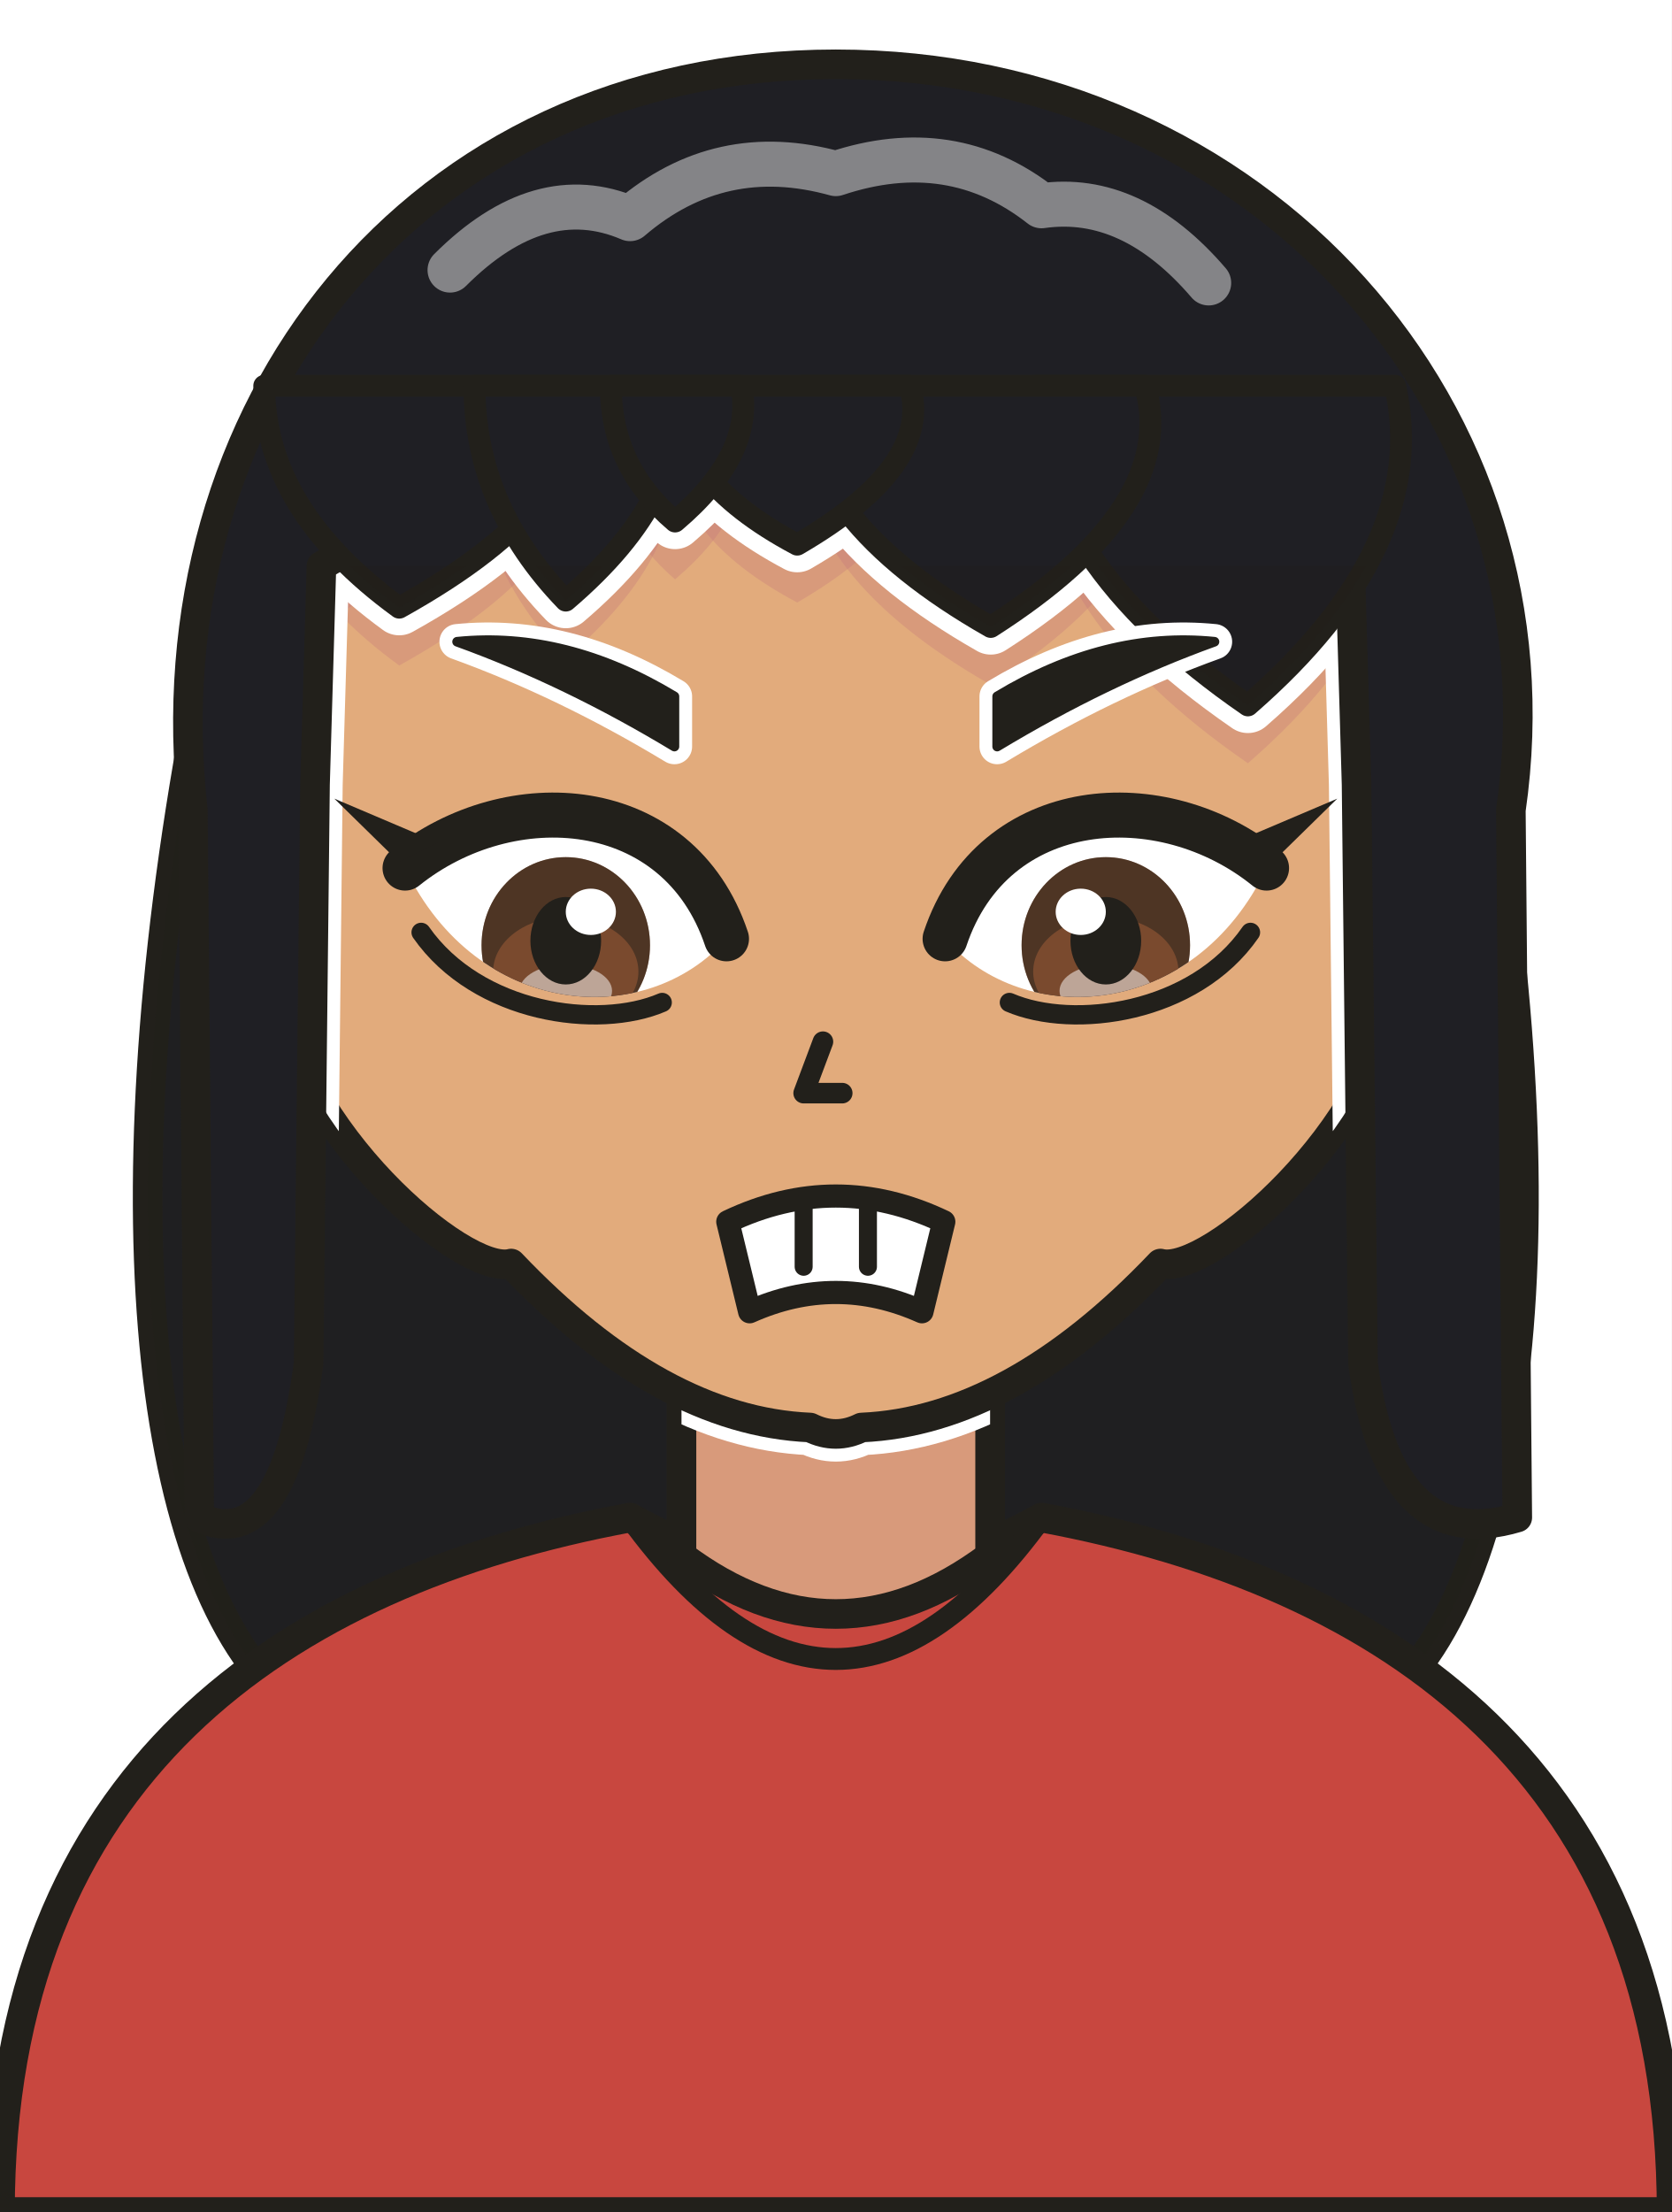
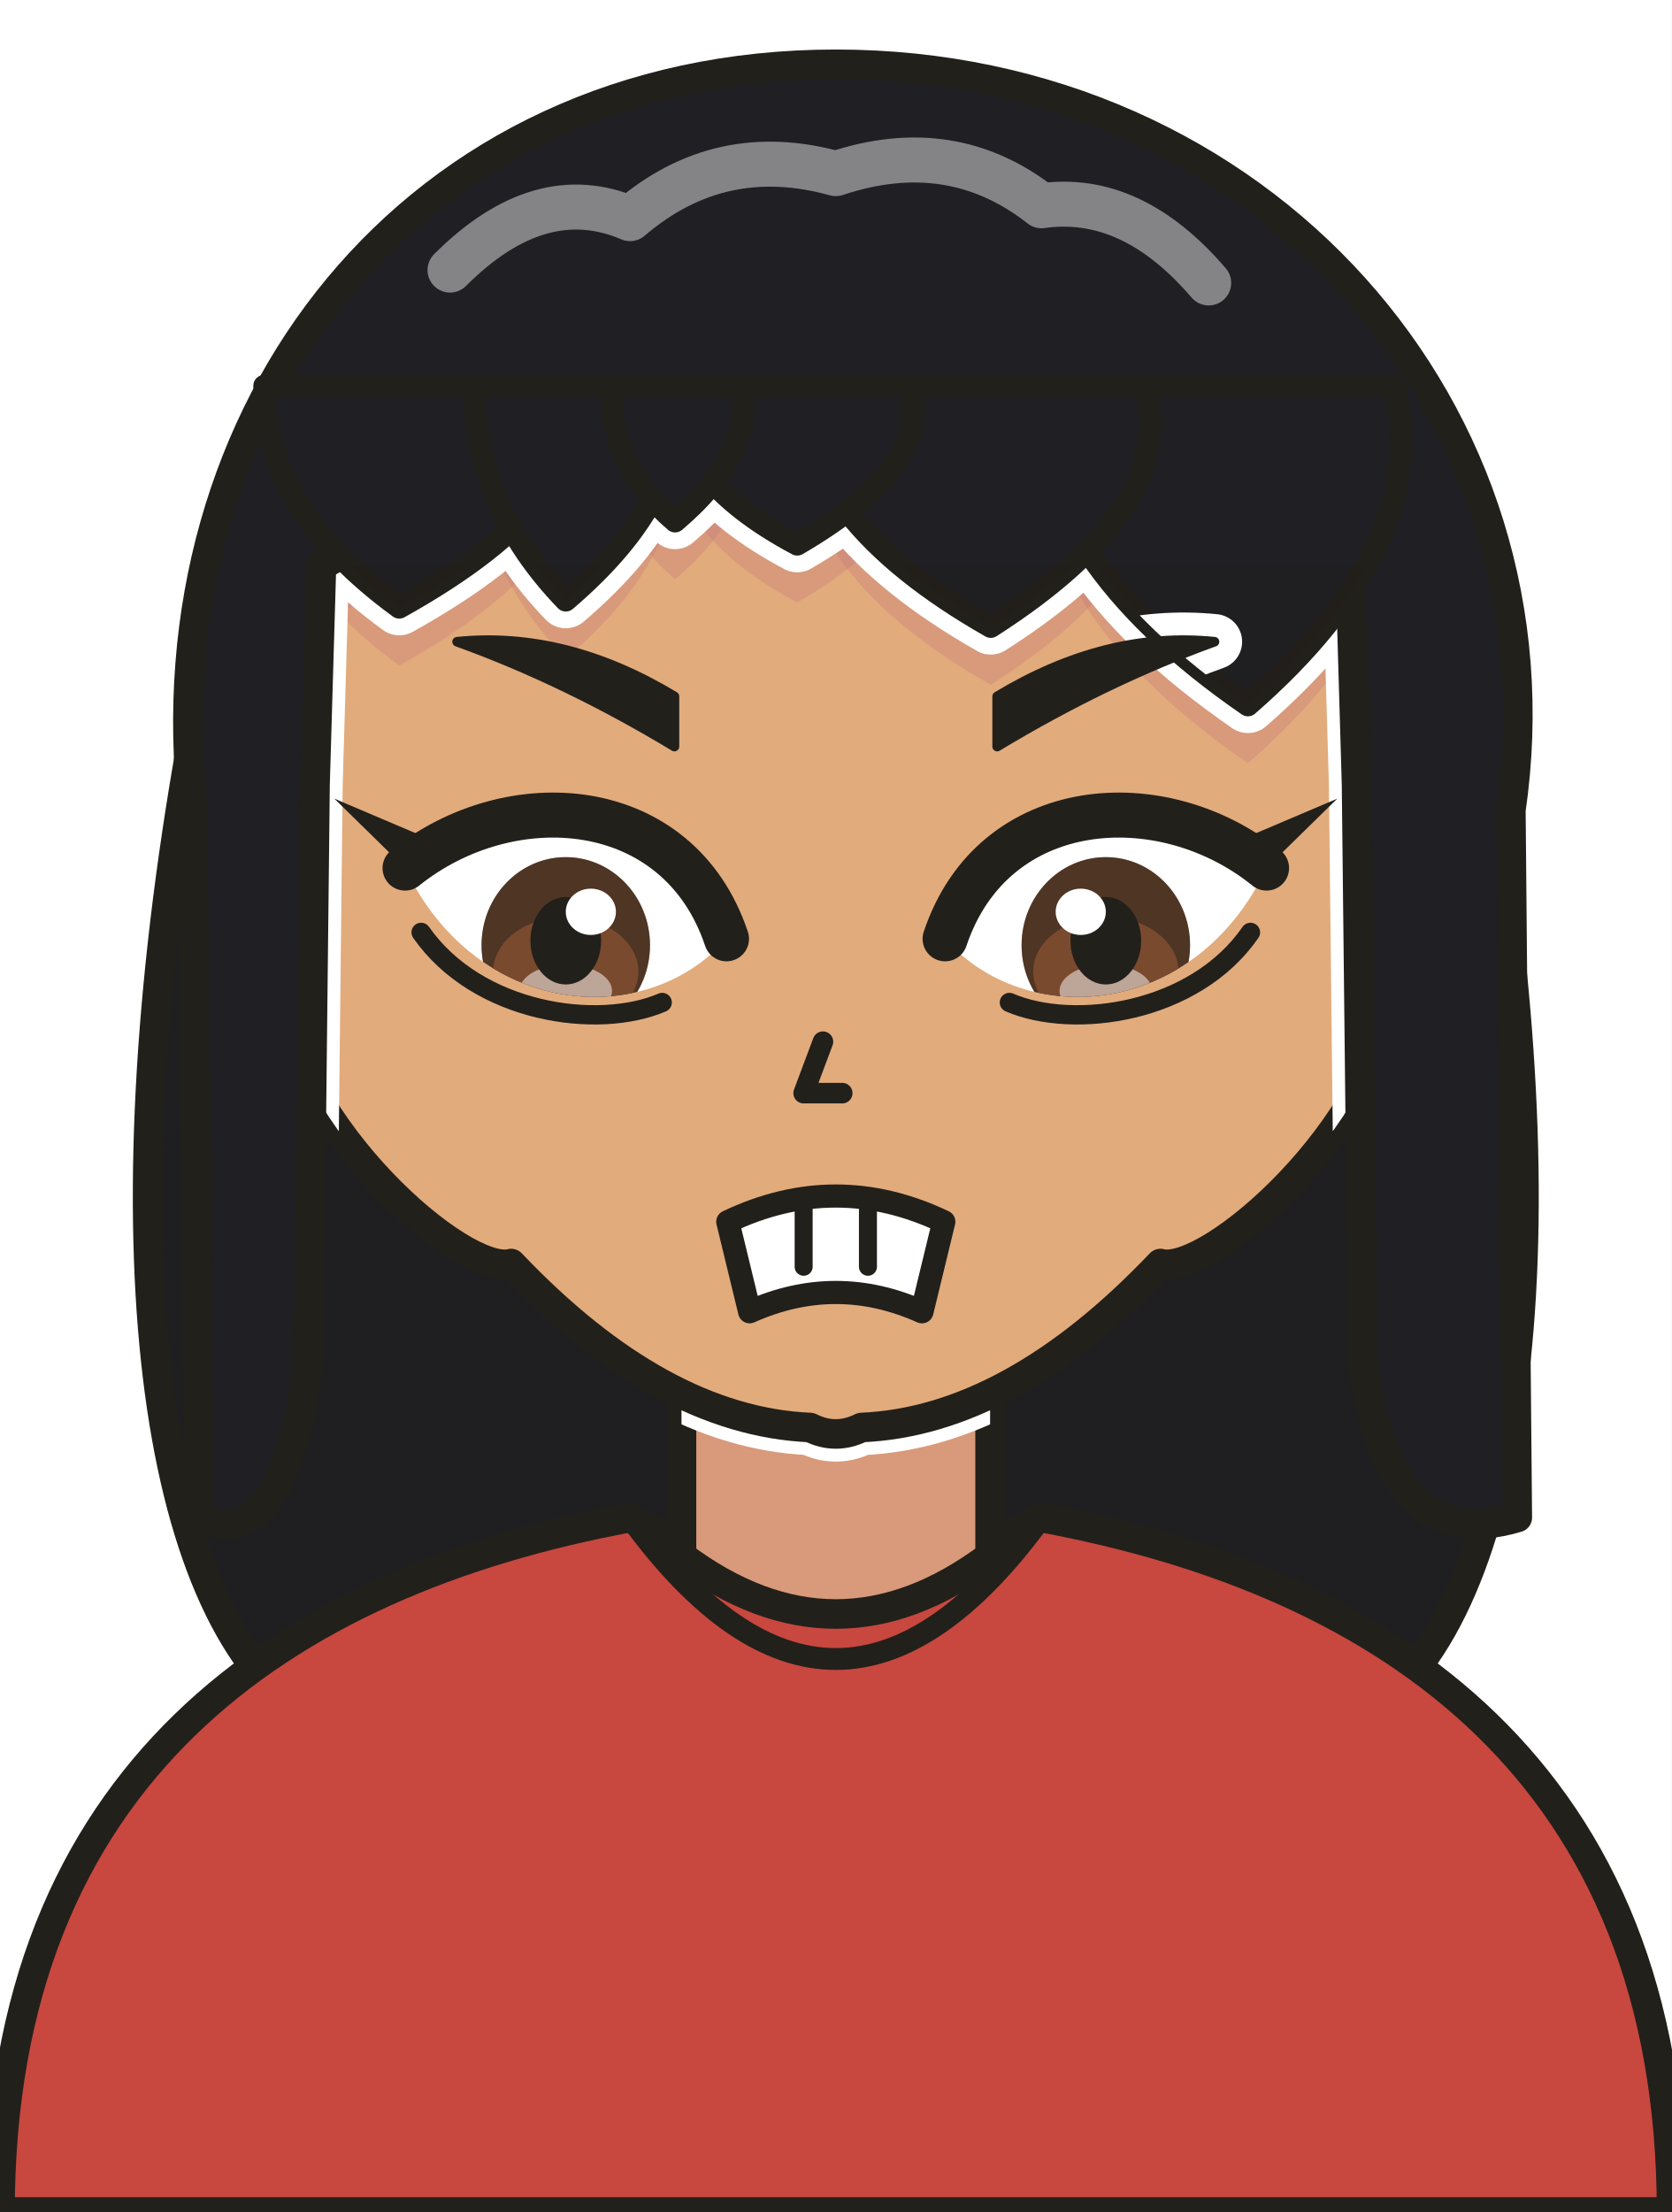
<svg xmlns="http://www.w3.org/2000/svg" viewBox="20 16 260 344" width="260" height="344">
  <rect x="20" y="16" width="260" height="344" fill="#ffffff" />
  <path d="M52 120C36 200 42 260 64 280Q150 298 236 280C258 260 264 200 248 120Z" fill="#1f1f24" stroke="#22201b" stroke-width="4.6" stroke-linejoin="round" />
  <path d="M52 120C36 200 42 260 64 280Q150 298 236 280C258 260 264 200 248 120Z" fill="#22201b" fill-opacity="0.25" />
  <path d="M20 360C20 292 64 262 118 252Q150 270 182 252C236 262 280 292 280 360Z" fill="#c8473f" stroke="#22201b" stroke-width="4.6" stroke-linejoin="round" />
  <path d="M118 252Q150 296 182 252" fill="none" stroke="#22201b" stroke-width="3.4" stroke-linecap="round" />
  <clipPath id="nk">
    <path d="M126 210L126 258Q150 276 174 258L174 210Z" />
  </clipPath>
  <path d="M126 210L126 258Q150 276 174 258L174 210Z" fill="#e2ab7c" />
  <path d="M126 210L126 258Q150 276 174 258L174 210Z" fill="#c0707a" fill-opacity="0.28" />
  <path d="M126 210L126 258Q150 276 174 258L174 210Z" fill="none" stroke="#22201b" stroke-width="4.6" stroke-linejoin="round" />
  <g clip-path="url(#nk)">
    <path d="M62 126C62 138 62 156 63.3 170C65.5 191.3 92 214.5 99.5 212.5Q122.8 237 146 238Q150 240 154 238Q177.2 237 200.5 212.5C208 214.5 234.5 191.3 236.7 170C238 156 238 138 238 126C238 60 214 36 150 36C86 36 62 60 62 126Z" fill="none" stroke="#ffffff" stroke-width="8.6" />
  </g>
  <ellipse cx="62" cy="154" rx="9" ry="15" fill="#e2ab7c" stroke="#22201b" stroke-width="4" />
  <ellipse cx="238" cy="154" rx="9" ry="15" fill="#e2ab7c" stroke="#22201b" stroke-width="4" />
  <clipPath id="fc">
    <path d="M62 126C62 138 62 156 63.3 170C65.5 191.3 92 214.5 99.5 212.5Q122.8 237 146 238Q150 240 154 238Q177.2 237 200.5 212.5C208 214.5 234.5 191.3 236.7 170C238 156 238 138 238 126C238 60 214 36 150 36C86 36 62 60 62 126Z" />
  </clipPath>
  <path d="M62 126C62 138 62 156 63.3 170C65.5 191.3 92 214.5 99.5 212.5Q122.8 237 146 238Q150 240 154 238Q177.2 237 200.5 212.5C208 214.5 234.5 191.3 236.7 170C238 156 238 138 238 126C238 60 214 36 150 36C86 36 62 60 62 126Z" fill="#e2ab7c" />
  <g clip-path="url(#fc)">
    <g fill="#c0707a" fill-opacity="0.28" transform="translate(0 9)">
      <path d="M256 252L255 142C264 80 216 26 150 26C84 26 43 80 50 142L51 252Q64 258 68 228L69 138L70 104Q150 56 230 104L231 138L232 228Q236 258 256 252Z" />
      <path d="M237 76Q242.6 100.9 214.1 125.7Q181 102.9 181 76Z" />
      <path d="M198.1 76Q203.5 94.7 174.1 113.5Q144.6 96.7 144.6 76Z" />
      <path d="M108.5 76Q113.2 93.2 82.1 110.5Q61.1 95.2 61.1 76Z" />
      <path d="M124.6 76Q127.6 92.7 108 109.4Q93.8 94.7 93.8 76Z" />
      <path d="M161.5 76Q165.2 88.4 144 100.7Q124.6 90.4 124.6 76Z" />
      <path d="M135.3 76Q137.4 86.6 125 97.1Q115 88.6 115 76Z" />
    </g>
  </g>
  <path d="M62 126C62 138 62 156 63.3 170C65.5 191.3 92 214.5 99.5 212.5Q122.8 237 146 238Q150 240 154 238Q177.2 237 200.5 212.5C208 214.5 234.5 191.3 236.7 170C238 156 238 138 238 126C238 60 214 36 150 36C86 36 62 60 62 126Z" fill="none" stroke="#22201b" stroke-width="4.6" stroke-linejoin="round" />
  <clipPath id="kc">
    <path d="M62 126C62 138 62 156 63.3 170C65.5 191.3 92 214.5 99.5 212.5Q122.8 237 146 238Q150 240 154 238Q177.2 237 200.5 212.5C208 214.5 234.5 191.3 236.7 170C238 156 238 138 238 126C238 60 214 36 150 36C86 36 62 60 62 126Z" />
  </clipPath>
  <g clip-path="url(#kc)" fill="none" stroke="#ffffff" stroke-width="8.6" stroke-linejoin="round">
    <path d="M256 252L255 142C264 80 216 26 150 26C84 26 43 80 50 142L51 252Q64 258 68 228L69 138L70 104Q150 56 230 104L231 138L232 228Q236 258 256 252Z" />
    <path d="M237 76Q242.6 100.9 214.1 125.7Q181 102.9 181 76Z" />
    <path d="M198.1 76Q203.5 94.7 174.1 113.5Q144.6 96.7 144.6 76Z" />
    <path d="M108.5 76Q113.2 93.2 82.1 110.5Q61.1 95.2 61.1 76Z" />
    <path d="M124.6 76Q127.6 92.7 108 109.4Q93.8 94.7 93.8 76Z" />
    <path d="M161.5 76Q165.2 88.4 144 100.7Q124.6 90.4 124.6 76Z" />
    <path d="M135.3 76Q137.4 86.6 125 97.1Q115 88.6 115 76Z" />
  </g>
  <clipPath id="lk">
    <path d="M237 76Q242.6 100.9 214.1 125.7Q181 102.9 181 76Z" />
    <path d="M198.1 76Q203.5 94.7 174.1 113.5Q144.6 96.7 144.6 76Z" />
    <path d="M108.5 76Q113.2 93.2 82.1 110.5Q61.1 95.2 61.1 76Z" />
    <path d="M124.6 76Q127.6 92.7 108 109.4Q93.8 94.7 93.8 76Z" />
    <path d="M161.5 76Q165.2 88.4 144 100.7Q124.6 90.4 124.6 76Z" />
    <path d="M135.3 76Q137.4 86.6 125 97.1Q115 88.6 115 76Z" />
  </clipPath>
  <path d="M256 252L255 142C264 80 216 26 150 26C84 26 43 80 50 142L51 252Q64 258 68 228L69 138L70 104Q150 56 230 104L231 138L232 228Q236 258 256 252Z" fill="#1f1f24" />
  <path d="M90 58Q104 44 118 50Q132 38 150 43Q168 37 182 48Q196 46 208 60" fill="none" stroke="#ffffff" stroke-opacity="0.45" stroke-width="7" stroke-linecap="round" stroke-linejoin="round" />
  <path d="M256 252L255 142C264 80 216 26 150 26C84 26 43 80 50 142L51 252Q64 258 68 228L69 138L70 104Q150 56 230 104L231 138L232 228Q236 258 256 252Z" fill="none" stroke="#22201b" stroke-width="4.6" stroke-linejoin="round" />
  <path d="M237 76Q242.6 100.9 214.1 125.7Q181 102.9 181 76Z" fill="#1f1f24" stroke="#22201b" stroke-width="3.4" stroke-linejoin="round" />
  <path d="M198.1 76Q203.5 94.7 174.1 113.5Q144.6 96.7 144.6 76Z" fill="#1f1f24" stroke="#22201b" stroke-width="3.4" stroke-linejoin="round" />
  <path d="M108.5 76Q113.2 93.2 82.1 110.5Q61.1 95.2 61.1 76Z" fill="#1f1f24" stroke="#22201b" stroke-width="3.4" stroke-linejoin="round" />
  <path d="M124.6 76Q127.6 92.7 108 109.4Q93.8 94.7 93.8 76Z" fill="#1f1f24" stroke="#22201b" stroke-width="3.4" stroke-linejoin="round" />
  <path d="M161.5 76Q165.2 88.4 144 100.7Q124.6 90.4 124.6 76Z" fill="#1f1f24" stroke="#22201b" stroke-width="3.4" stroke-linejoin="round" />
  <path d="M135.3 76Q137.4 86.6 125 97.1Q115 88.6 115 76Z" fill="#1f1f24" stroke="#22201b" stroke-width="3.4" stroke-linejoin="round" />
  <g clip-path="url(#lk)">
    <rect x="50" y="104" width="200" height="60" fill="#22201b" fill-opacity="0.28" />
  </g>
  <path d="M148 178l-3 8l6 0" fill="none" stroke="#22201b" stroke-width="3.2" stroke-linecap="round" stroke-linejoin="round" />
  <clipPath id="el">
    <path d="M133 162C125.5 139.6 99.3 137.9 83 151C94.3 174.5 120.5 176.2 133 162Z" />
  </clipPath>
  <path d="M133 162C125.5 139.6 99.3 137.9 83 151C94.3 174.5 120.5 176.2 133 162Z" fill="#ffffff" />
  <g clip-path="url(#el)">
    <ellipse cx="108" cy="163" rx="13.1" ry="13.7" fill="#7a4a2e" />
    <ellipse cx="108" cy="163" rx="13.1" ry="13.7" fill="#22201b" fill-opacity="0.5" />
    <ellipse cx="108" cy="167.1" rx="11.3" ry="8.5" fill="#7a4a2e" />
    <ellipse cx="108" cy="170.1" rx="7.2" ry="4.1" fill="#ffffff" fill-opacity="0.5" />
    <ellipse cx="108" cy="162.3" rx="5.5" ry="6.8" fill="#22201b" />
    <ellipse cx="111.9" cy="157.8" rx="3.9" ry="3.6" fill="#ffffff" />
  </g>
  <path d="M133 162C125.5 139.6 99.3 137.9 83 151" fill="none" stroke="#22201b" stroke-width="7" stroke-linecap="round" stroke-linejoin="round" />
  <path d="M82 150L72 140.2L88 147Z" fill="#22201b" />
  <path d="M85.5 161C94.3 173.6 113 176.2 123 171.9" fill="none" stroke="#22201b" stroke-width="3" stroke-linecap="round" stroke-linejoin="round" />
  <clipPath id="er">
    <path d="M167 162C174.5 139.6 200.8 137.9 217 151C205.8 174.5 179.5 176.2 167 162Z" />
  </clipPath>
  <path d="M167 162C174.5 139.6 200.8 137.9 217 151C205.8 174.5 179.5 176.2 167 162Z" fill="#ffffff" />
  <g clip-path="url(#er)">
    <ellipse cx="192" cy="163" rx="13.1" ry="13.7" fill="#7a4a2e" />
    <ellipse cx="192" cy="163" rx="13.1" ry="13.7" fill="#22201b" fill-opacity="0.5" />
    <ellipse cx="192" cy="167.1" rx="11.3" ry="8.5" fill="#7a4a2e" />
    <ellipse cx="192" cy="170.1" rx="7.2" ry="4.1" fill="#ffffff" fill-opacity="0.5" />
    <ellipse cx="192" cy="162.3" rx="5.5" ry="6.8" fill="#22201b" />
    <ellipse cx="188.1" cy="157.8" rx="3.9" ry="3.6" fill="#ffffff" />
  </g>
  <path d="M167 162C174.5 139.6 200.8 137.9 217 151" fill="none" stroke="#22201b" stroke-width="7" stroke-linecap="round" stroke-linejoin="round" />
  <path d="M218 150L228 140.2L212 147Z" fill="#22201b" />
  <path d="M214.5 161C205.8 173.6 187 176.2 177 171.9" fill="none" stroke="#22201b" stroke-width="3" stroke-linecap="round" stroke-linejoin="round" />
  <path d="M133.2 206Q150 198 166.8 206L163.4 220Q150 214 136.6 220Z" fill="#ffffff" stroke="#22201b" stroke-width="3.6" stroke-linejoin="round" />
  <path d="M145 203v10M155 203v10" fill="none" stroke="#22201b" stroke-width="2.8" stroke-linecap="round" />
-   <path d="M124.9 124.3Q108 114.1 91.1 115.8Q108 121.9 124.9 132.1Z" fill="#ffffff" stroke="#ffffff" stroke-width="5.5" stroke-linejoin="round" />
+   <clipPath id="bk">
+     <path d="M256 252L255 142C264 80 216 26 150 26C84 26 43 80 50 142L51 252Q64 258 68 228L69 138L70 104Q150 56 230 104L231 138L232 228Q236 258 256 252Z" />
+     <path d="M237 76Q242.6 100.9 214.1 125.7Q181 102.9 181 76Z" />
+     <path d="M198.1 76Q203.5 94.7 174.1 113.5Q144.6 96.7 144.6 76Z" />
+     <path d="M108.5 76Q113.2 93.2 82.1 110.5Q61.1 95.2 61.1 76Z" />
+     <path d="M124.6 76Q127.6 92.7 108 109.4Q93.8 94.7 93.8 76Z" />
+     <path d="M161.5 76Q165.2 88.4 144 100.7Q124.6 90.4 124.6 76Z" />
+     <path d="M135.3 76Q137.4 86.6 125 97.1Q115 88.6 115 76Z" />
+   </clipPath>
+   <g clip-path="url(#bk)">
+     <path d="M124.9 124.3Q108 114.1 91.1 115.8Q108 121.9 124.9 132.1Z" fill="#ffffff" stroke="#ffffff" stroke-width="8.6" stroke-linejoin="round" />
+     <path d="M175.1 124.3Q192 114.1 208.9 115.8Q192 121.9 175.1 132.1Z" fill="#ffffff" stroke="#ffffff" stroke-width="8.6" stroke-linejoin="round" />
+   </g>
  <path d="M124.9 124.3Q108 114.1 91.1 115.8Q108 121.9 124.9 132.1Z" fill="#22201b" stroke="#22201b" stroke-width="1.5" stroke-linejoin="round" />
-   <path d="M175.1 124.3Q192 114.1 208.9 115.8Q192 121.9 175.1 132.1Z" fill="#ffffff" stroke="#ffffff" stroke-width="5.5" stroke-linejoin="round" />
  <path d="M175.1 124.3Q192 114.1 208.9 115.8Q192 121.9 175.1 132.1Z" fill="#22201b" stroke="#22201b" stroke-width="1.5" stroke-linejoin="round" />
</svg>
